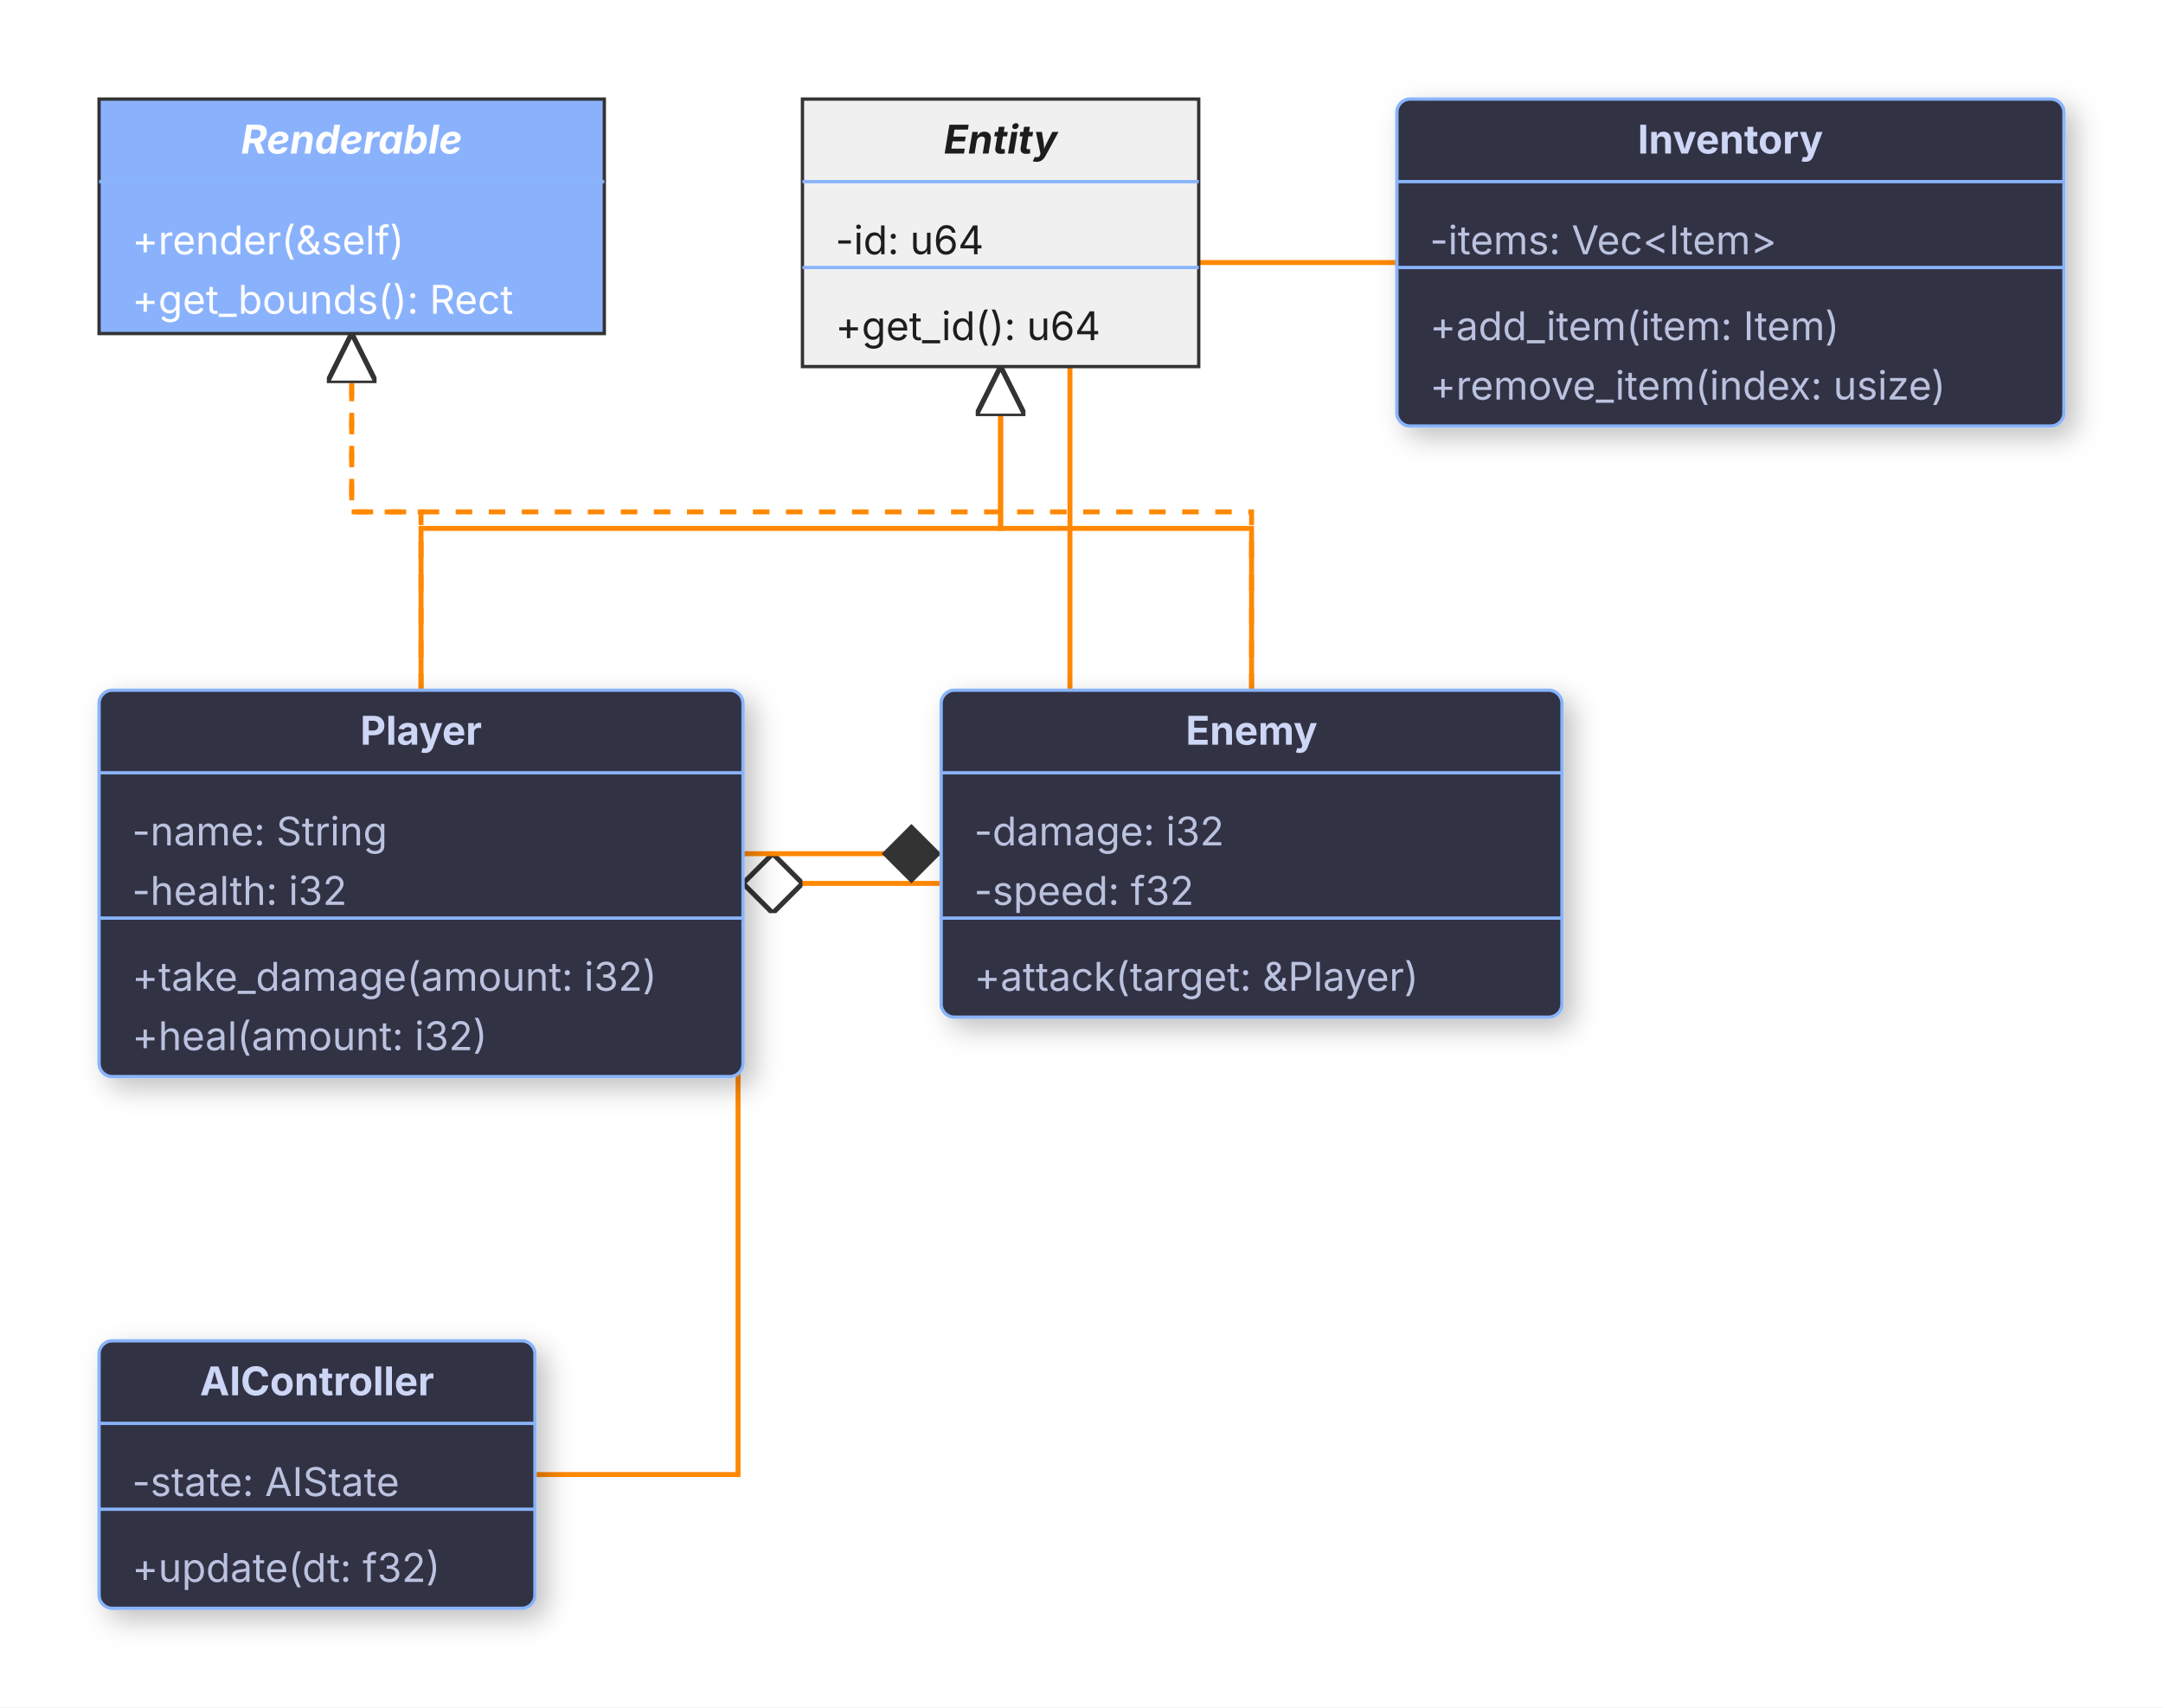
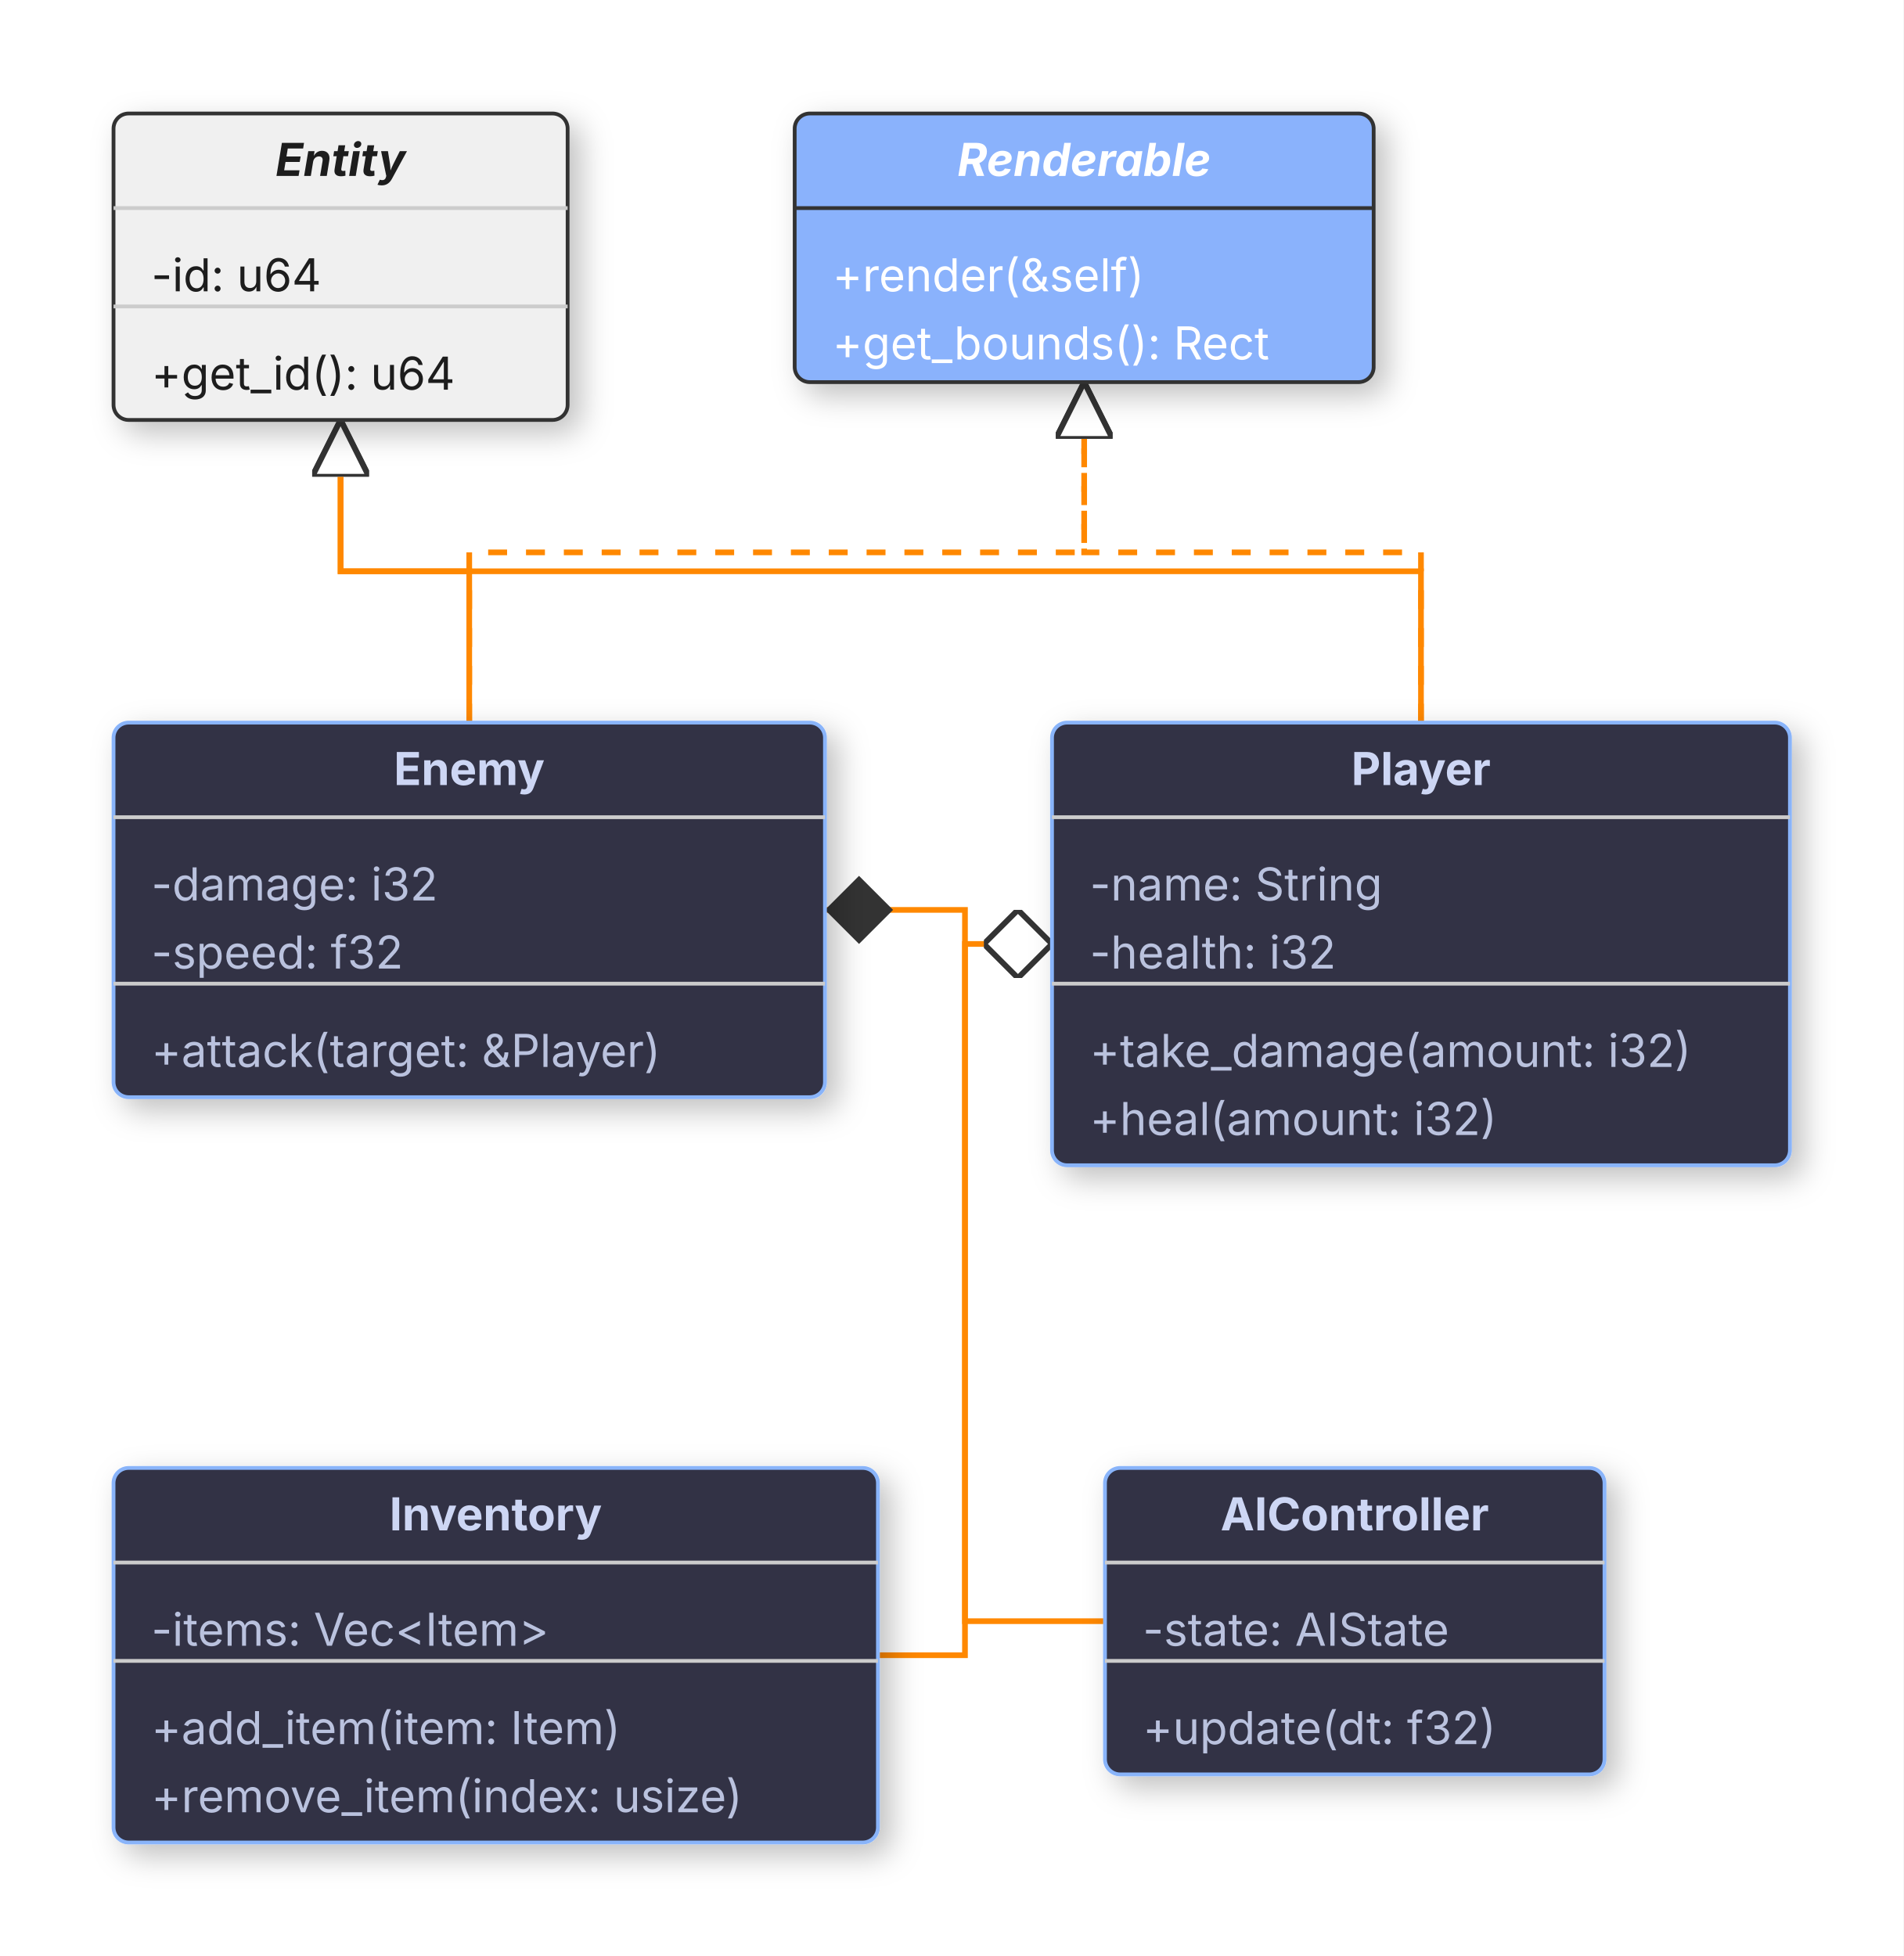
- <svg xmlns="http://www.w3.org/2000/svg" width="655" height="517">
+ <svg xmlns="http://www.w3.org/2000/svg" width="503" height="517">
  <style type="text/css">
/* Pill UML Default Styles */
/* This file defines CSS classes for all diagram elements */

/* ============================================================================
   General / Shared
   ============================================================================ */

.diagram-background {
    fill: #FFFFFF;
}

.diagram-text {
    font-family: 'Inter', 'Segoe UI', "Helvetica Neue", Arial, sans-serif;
    font-size: 12px;
    fill: #333333;
}

.diagram-text-bold {
    font-weight: bold;
}

.diagram-text-italic {
    font-style: italic;
}

.diagram-text-centered {
    text-anchor: middle;
}

.diagram-text-underline {
    text-decoration: underline;
}

/* ============================================================================
   Sequence Diagram
   ============================================================================ */

/* Participant box */
.participant {
    fill: #F0F0F0;
    stroke: #333333;
    stroke-width: 1;
}

.participant-text {
    font-family: 'Inter', 'Segoe UI', Arial, sans-serif;
    font-size: 12px;
    fill: #333333;
    text-anchor: middle;
}

/* Lifeline */
.lifeline {
    stroke: #666666;
    stroke-width: 1;
    stroke-dasharray: 5, 5;
}

/* Messages / Arrows */
.message {
    stroke: #333333;
    stroke-width: 1.5;
    fill: none;
}

.message-dashed {
    stroke-dasharray: 5, 5;
}

.message-text {
    font-family: 'Inter', 'Segoe UI', Arial, sans-serif;
    font-size: 12px;
    fill: #333333;
    text-anchor: middle;
}

.arrow-head {
    fill: #333333;
}

.arrow-head-open {
    fill: none;
    stroke: #333333;
    stroke-width: 1.5;
}

/* Alt/Else blocks */
.alt-box {
    fill: none;
    stroke: #999999;
    stroke-width: 1;
}

.alt-label-box {
    fill: #FAFAFA;
    stroke: #999999;
}

.alt-label-text {
    font-family: 'Inter', 'Segoe UI', Arial, sans-serif;
    font-size: 10px;
    fill: #333333;
}

.alt-condition-text {
    font-family: 'Inter', 'Segoe UI', Arial, sans-serif;
    font-size: 12px;
    fill: #333333;
    font-weight: bold;
}

.alt-divider {
    stroke: #999999;
    stroke-width: 1;
    stroke-dasharray: 5, 5;
}

/* Divider */
.divider-line {
    stroke: #333333;
    stroke-width: 1;
    stroke-dasharray: 5, 5;
}

.divider-box {
    fill: #FFFFFF;
    stroke: #333333;
    stroke-width: 1;
}

.divider-text {
    font-family: 'Inter', 'Segoe UI', Arial, sans-serif;
    font-size: 12px;
    fill: #333333;
    text-anchor: middle;
}

/* Notes */
.note {
    fill: #FFFFCC;
    stroke: #333333;
    stroke-width: 1;
}

.note-text {
    font-family: 'Inter', 'Segoe UI', Arial, sans-serif;
    font-size: 12px;
    fill: #333333;
}

/* ============================================================================
   Class Diagram
   ============================================================================ */

/* Class box */
.class {
    fill: #F0F0F0;
    stroke: #333333;
    stroke-width: 1;
- }
- 
- .class-interface {
+     /* Custom properties for SVG attributes */
+     --rx: 4;
+     --ry: 4;
+     /* Shadow properties */
+     --shadow-dx: 3;
+     --shadow-dy: 3;
+     --shadow-blur: 4;
+     --shadow-opacity: 0.25;
+ }
+ 
+ .interface {
    fill: #8ab2fc;
    stroke: #333333;
    stroke-width: 1;
- }
- 
- .class-abstract {
+     /* Custom properties for SVG attributes */
+     --rx: 4;
+     --ry: 4;
+     /* Shadow properties */
+     --shadow-dx: 3;
+     --shadow-dy: 3;
+     --shadow-blur: 4;
+     --shadow-opacity: 0.25;
+ }
+ 
+ .abstract-class {
    fill: #F0F0F0;
    stroke: #333333;
    stroke-width: 1;
- }
- 
- .class-enum {
+     /* Custom properties for SVG attributes */
+     --rx: 4;
+     --ry: 4;
+     /* Shadow properties */
+     --shadow-dx: 3;
+     --shadow-dy: 3;
+     --shadow-blur: 4;
+     --shadow-opacity: 0.25;
+ }
+ 
+ .enum {
    fill: #F0E8F4;
    stroke: #333333;
    stroke-width: 1;
}

/* Class name */
.class-name {
    font-family: 'Inter', 'Segoe UI', Arial, sans-serif;
    font-size: 12px;
    fill: #333333;
    font-weight: bold;
    text-anchor: middle;
}

/* Interface name */
.interface-name {
    font-family: 'Inter', 'Segoe UI', Arial, sans-serif;
    font-size: 12px;
    fill: #000000;
    font-weight: bold;
    font-style: italic;
    text-anchor: middle;
}

/* Abstract class name */
- .abstract-name {
+ .abstract-class-name {
    font-family: 'Inter', 'Segoe UI', Arial, sans-serif;
    font-size: 12px;
    fill: #000000;
    font-weight: bold;
    font-style: italic;
    text-anchor: middle;
}

/* Stereotype */
.class-stereotype {
    font-family: 'Inter', 'Segoe UI', Arial, sans-serif;
    font-size: 10px;
    fill: #666666;
    text-anchor: middle;
}

/* Compartment separator */
.class-separator {
-     stroke: #333333;
+     stroke: #cccccc;
+     stroke-width: 1;
+ }
+ 
+ .interface-separator {
+     stroke: #333333;
+     stroke-width: 1;
+ }
+ 
+ .abstract-class-separator {
+     stroke: #cccccc;
    stroke-width: 1;
}

/* Fields */
.class-field-name {
    font-family: 'Inter', 'Segoe UI', Arial, sans-serif;
    font-size: 12px;
    fill: #333333;
}

.class-field-name-static {
    text-decoration: underline;
}

/* Abstract class fields */
- .abstract-field-name {
+ .abstract-class-field-name {
    font-family: 'Inter', 'Segoe UI', Arial, sans-serif;
    font-size: 12px;
    fill: #000000;
}

- .abstract-field-name-static {
+ .abstract-class-field-name-static {
    text-decoration: underline;
}

/* Methods */
.class-method-name {
    font-family: 'Inter', 'Segoe UI', Arial, sans-serif;
    font-size: 12px;
    fill: #333333;
}

.class-method-name-static {
    text-decoration: underline;
}

.class-method-name-abstract {
    font-style: italic;
}

/* Interface methods */
.interface-method-name {
    font-family: 'Inter', 'Segoe UI', Arial, sans-serif;
    font-size: 12px;
    fill: #000000;
}

.interface-method-name-static {
    text-decoration: underline;
}

/* Abstract class methods */
- .abstract-method-name {
+ .abstract-class-method-name {
    font-family: 'Inter', 'Segoe UI', Arial, sans-serif;
    font-size: 12px;
    fill: #000000;
}

- .abstract-method-name-static {
+ .abstract-class-method-name-static {
    text-decoration: underline;
}

- .abstract-method-abstract {
+ .abstract-class-method-name-abstract {
    font-style: italic;
}

/* Relationships */
.relationship {
    stroke: #333333;
    stroke-width: 1.5;
    fill: none;
}

.relationship-dashed {
    stroke-dasharray: 5, 5;
}

.relationship-label {
    font-family: 'Inter', 'Segoe UI', Arial, sans-serif;
    font-size: 10px;
    fill: #333333;
    text-anchor: middle;
}

/* Relationship markers */
.marker-triangle {
    fill: white;
    stroke: #333333;
    stroke-width: 1;
}

.marker-arrow {
    fill: #333333;
}

.marker-diamond-filled {
    fill: #333333;
}

.marker-diamond-empty {
    fill: white;
    stroke: #333333;
    stroke-width: 1;
}
/* Style file overrides */
.class { stroke: #0000ff; }
/* Example theme file - Dark theme
 * This CSS overrides the default styles.
 * Inline @start_style blocks in .pilluml files will override these.
 */

/* Background */
.diagram-background {
    fill: #ffffff;
}

/* Sequence diagram participants */
.participant {
    fill: #33377a;
    stroke: #89b4fa;
    /* Custom properties for SVG attributes */
    --rx: 4;
    --ry: 4;
    /* Shadow properties */
    --shadow-dx: 3;
    --shadow-dy: 3;
    --shadow-blur: 4;
    --shadow-opacity: 0.25;
}

.participant-text {
    fill: #cdd6f4;
}

/* Messages */
.message {
    stroke: #a6e3a1;
}

.message-text {
    fill: #cdd6f4;
}

.arrow-head {
    fill: #a6e3a1;
}

/* Lifelines */
.lifeline {
    stroke: #585b70;
}

/* Class diagram */
.class {
    fill: #313244;
    stroke: #89b4fa;
    /* Custom properties for SVG attributes */
    --rx: 4;
    --ry: 4;
    /* Shadow properties */
    --shadow-dx: 3;
    --shadow-dy: 3;
    --shadow-blur: 4;
    --shadow-opacity: 0.25;
}

- .class-separator {
-     stroke: #89b4fa;
- }
- 
.class-name {
    fill: #cdd6f4;
}

.interface-name {
    fill: #ffffff;
}

.class-field-name,
.class-method-name {
    fill: #bac2de;
}

.interface-method-name {
    fill: #ffffff;
}

- .abstract-field-name,
- .abstract-method-name {
+ .abstract-class-field-name,
+ .abstract-class-method-name {
    fill: #1d1d1d;
}

- .abstract-name {
+ .abstract-class-name {
    font-style: italic;
    fill: #1d1d1d;
}

/* Relationships */
.relationship {
    stroke: #f5c2e7;
}

.relationship-arrow {
    fill: #f5c2e7;
    stroke: #f5c2e7;
}
/* Inline style overrides */
.relationship { stroke: #ff8800; }
.relationship-arrow { fill: #ff8800; stroke: #ff8800; }
</style>
  <rect width="100%" height="100%" class="diagram-background" />
  <defs>
    <filter id="class-shadow" x="-50%" y="-50%" width="200%" height="200%">
+       <feDropShadow dx="3" dy="3" stdDeviation="4" flood-opacity="0.25" />
+     </filter>
+     <filter id="interface-shadow" x="-50%" y="-50%" width="200%" height="200%">
+       <feDropShadow dx="3" dy="3" stdDeviation="4" flood-opacity="0.25" />
+     </filter>
+     <filter id="abstract-class-shadow" x="-50%" y="-50%" width="200%" height="200%">
      <feDropShadow dx="3" dy="3" stdDeviation="4" flood-opacity="0.25" />
    </filter>
    <marker id="cls-triangle" viewBox="0 0 10 10" refX="10" refY="5" markerWidth="10" markerHeight="10" orient="auto-start-reverse">
      <path d="M 0 0 L 10 5 L 0 10 z" class="marker-triangle" />
    </marker>
    <marker id="cls-arrow" viewBox="0 0 10 10" refX="10" refY="5" markerWidth="8" markerHeight="8" orient="auto-start-reverse">
      <path d="M 0 0 L 10 5 L 0 10 z" class="marker-arrow" />
    </marker>
    <marker id="cls-diamond-filled" viewBox="0 0 12 12" refX="12" refY="6" markerWidth="12" markerHeight="12" orient="auto-start-reverse">
      <path d="M 0 6 L 6 0 L 12 6 L 6 12 z" class="marker-diamond-filled" />
    </marker>
    <marker id="cls-diamond-empty" viewBox="0 0 12 12" refX="12" refY="6" markerWidth="12" markerHeight="12" orient="auto-start-reverse">
      <path d="M 0 6 L 6 0 L 12 6 L 6 12 z" class="marker-diamond-empty" />
    </marker>
  </defs>
-   <polyline points="127.5,209 127.5,160 303,160 303,111" class="relationship" marker-end="url(#cls-triangle)" />
-   <polyline points="379,209 379,160 303,160 303,111" class="relationship" marker-end="url(#cls-triangle)" />
-   <polyline points="127.5,209 127.5,155 106.5,155 106.5,101" class="relationship relationship-dashed" marker-end="url(#cls-triangle)" />
-   <polyline points="379,209 379,155 106.5,155 106.5,101" class="relationship relationship-dashed" marker-end="url(#cls-triangle)" />
-   <polyline points="225,267.5 324,267.5 324,79.5 423,79.5" class="relationship" marker-start="url(#cls-diamond-empty)" />
-   <polyline points="285,258.5 223.5,258.5 223.5,446.5 162,446.5" class="relationship" marker-start="url(#cls-diamond-filled)" />
-   <rect x="30" y="209" width="195" height="117" rx="4" ry="4" class="class" filter="url(#class-shadow)" />
-   <text x="127.5" y="225.5" class="class-name">Player</text>
-   <line x1="30" y1="234" x2="225" y2="234" class="class-separator" />
-   <text x="40" y="256" class="class-field-name">-name: String</text>
-   <text x="40" y="274" class="class-field-name">-health: i32</text>
-   <line x1="30" y1="278" x2="225" y2="278" class="class-separator" />
-   <text x="40" y="300" class="class-method-name">+take_damage(amount: i32)</text>
-   <text x="40" y="318" class="class-method-name">+heal(amount: i32)</text>
-   <rect x="285" y="209" width="188" height="99" rx="4" ry="4" class="class" filter="url(#class-shadow)" />
-   <text x="379" y="225.5" class="class-name">Enemy</text>
-   <line x1="285" y1="234" x2="473" y2="234" class="class-separator" />
-   <text x="295" y="256" class="class-field-name">-damage: i32</text>
-   <text x="295" y="274" class="class-field-name">-speed: f32</text>
-   <line x1="285" y1="278" x2="473" y2="278" class="class-separator" />
-   <text x="295" y="300" class="class-method-name">+attack(target: &amp;Player)</text>
-   <rect x="30" y="406" width="132" height="81" rx="4" ry="4" class="class" filter="url(#class-shadow)" />
-   <text x="96" y="422.5" class="class-name">AIController</text>
-   <line x1="30" y1="431" x2="162" y2="431" class="class-separator" />
-   <text x="40" y="453" class="class-field-name">-state: AIState</text>
-   <line x1="30" y1="457" x2="162" y2="457" class="class-separator" />
-   <text x="40" y="479" class="class-method-name">+update(dt: f32)</text>
-   <rect x="30" y="30" width="153" height="71" rx="0" ry="0" class="class-interface" />
-   <text x="106.5" y="46.5" class="interface-name">Renderable</text>
-   <line x1="30" y1="55" x2="183" y2="55" class="class-separator" />
-   <text x="40" y="77" class="interface-method-name">+render(&amp;self)</text>
-   <text x="40" y="95" class="interface-method-name">+get_bounds(): Rect</text>
-   <rect x="243" y="30" width="120" height="81" rx="0" ry="0" class="class-abstract" />
-   <text x="303" y="46.5" class="abstract-name">Entity</text>
-   <line x1="243" y1="55" x2="363" y2="55" class="class-separator" />
-   <text x="253" y="77" class="abstract-field-name">-id: u64</text>
-   <line x1="243" y1="81" x2="363" y2="81" class="class-separator" />
-   <text x="253" y="103" class="abstract-method-name">+get_id(): u64</text>
-   <rect x="423" y="30" width="202" height="99" rx="4" ry="4" class="class" filter="url(#class-shadow)" />
-   <text x="524" y="46.5" class="class-name">Inventory</text>
-   <line x1="423" y1="55" x2="625" y2="55" class="class-separator" />
-   <text x="433" y="77" class="class-field-name">-items: Vec&lt;Item&gt;</text>
-   <line x1="423" y1="81" x2="625" y2="81" class="class-separator" />
-   <text x="433" y="103" class="class-method-name">+add_item(item: Item)</text>
-   <text x="433" y="121" class="class-method-name">+remove_item(index: usize)</text>
+   <polyline points="375.5,191 375.5,151 90,151 90,111" class="relationship" marker-end="url(#cls-triangle)" />
+   <polyline points="124,191 124,151 90,151 90,111" class="relationship" marker-end="url(#cls-triangle)" />
+   <polyline points="375.5,191 375.5,146 286.5,146 286.5,101" class="relationship relationship-dashed" marker-end="url(#cls-triangle)" />
+   <polyline points="124,191 124,146 286.5,146 286.5,101" class="relationship relationship-dashed" marker-end="url(#cls-triangle)" />
+   <polyline points="278,249.5 255,249.5 255,437.5 232,437.5" class="relationship" marker-start="url(#cls-diamond-empty)" />
+   <polyline points="218,240.5 255,240.5 255,428.5 292,428.5" class="relationship" marker-start="url(#cls-diamond-filled)" />
+   <rect x="30" y="191" width="188" height="99" rx="4" ry="4" class="class" filter="url(#class-shadow)" />
+   <text x="124" y="207.5" class="class-name">Enemy</text>
+   <line x1="30" y1="216" x2="218" y2="216" class="class-separator" />
+   <text x="40" y="238" class="class-field-name">-damage: i32</text>
+   <text x="40" y="256" class="class-field-name">-speed: f32</text>
+   <line x1="30" y1="260" x2="218" y2="260" class="class-separator" />
+   <text x="40" y="282" class="class-method-name">+attack(target: &amp;Player)</text>
+   <rect x="30" y="30" width="120" height="81" rx="4" ry="4" class="abstract-class" filter="url(#abstract-class-shadow)" />
+   <text x="90" y="46.5" class="abstract-class-name">Entity</text>
+   <line x1="30" y1="55" x2="150" y2="55" class="abstract-class-separator" />
+   <text x="40" y="77" class="abstract-class-field-name">-id: u64</text>
+   <line x1="30" y1="81" x2="150" y2="81" class="abstract-class-separator" />
+   <text x="40" y="103" class="abstract-class-method-name">+get_id(): u64</text>
+   <rect x="278" y="191" width="195" height="117" rx="4" ry="4" class="class" filter="url(#class-shadow)" />
+   <text x="375.5" y="207.5" class="class-name">Player</text>
+   <line x1="278" y1="216" x2="473" y2="216" class="class-separator" />
+   <text x="288" y="238" class="class-field-name">-name: String</text>
+   <text x="288" y="256" class="class-field-name">-health: i32</text>
+   <line x1="278" y1="260" x2="473" y2="260" class="class-separator" />
+   <text x="288" y="282" class="class-method-name">+take_damage(amount: i32)</text>
+   <text x="288" y="300" class="class-method-name">+heal(amount: i32)</text>
+   <rect x="30" y="388" width="202" height="99" rx="4" ry="4" class="class" filter="url(#class-shadow)" />
+   <text x="131" y="404.5" class="class-name">Inventory</text>
+   <line x1="30" y1="413" x2="232" y2="413" class="class-separator" />
+   <text x="40" y="435" class="class-field-name">-items: Vec&lt;Item&gt;</text>
+   <line x1="30" y1="439" x2="232" y2="439" class="class-separator" />
+   <text x="40" y="461" class="class-method-name">+add_item(item: Item)</text>
+   <text x="40" y="479" class="class-method-name">+remove_item(index: usize)</text>
+   <rect x="292" y="388" width="132" height="81" rx="4" ry="4" class="class" filter="url(#class-shadow)" />
+   <text x="358" y="404.5" class="class-name">AIController</text>
+   <line x1="292" y1="413" x2="424" y2="413" class="class-separator" />
+   <text x="302" y="435" class="class-field-name">-state: AIState</text>
+   <line x1="292" y1="439" x2="424" y2="439" class="class-separator" />
+   <text x="302" y="461" class="class-method-name">+update(dt: f32)</text>
+   <rect x="210" y="30" width="153" height="71" rx="4" ry="4" class="interface" filter="url(#interface-shadow)" />
+   <text x="286.5" y="46.5" class="interface-name">Renderable</text>
+   <line x1="210" y1="55" x2="363" y2="55" class="interface-separator" />
+   <text x="220" y="77" class="interface-method-name">+render(&amp;self)</text>
+   <text x="220" y="95" class="interface-method-name">+get_bounds(): Rect</text>
</svg>
